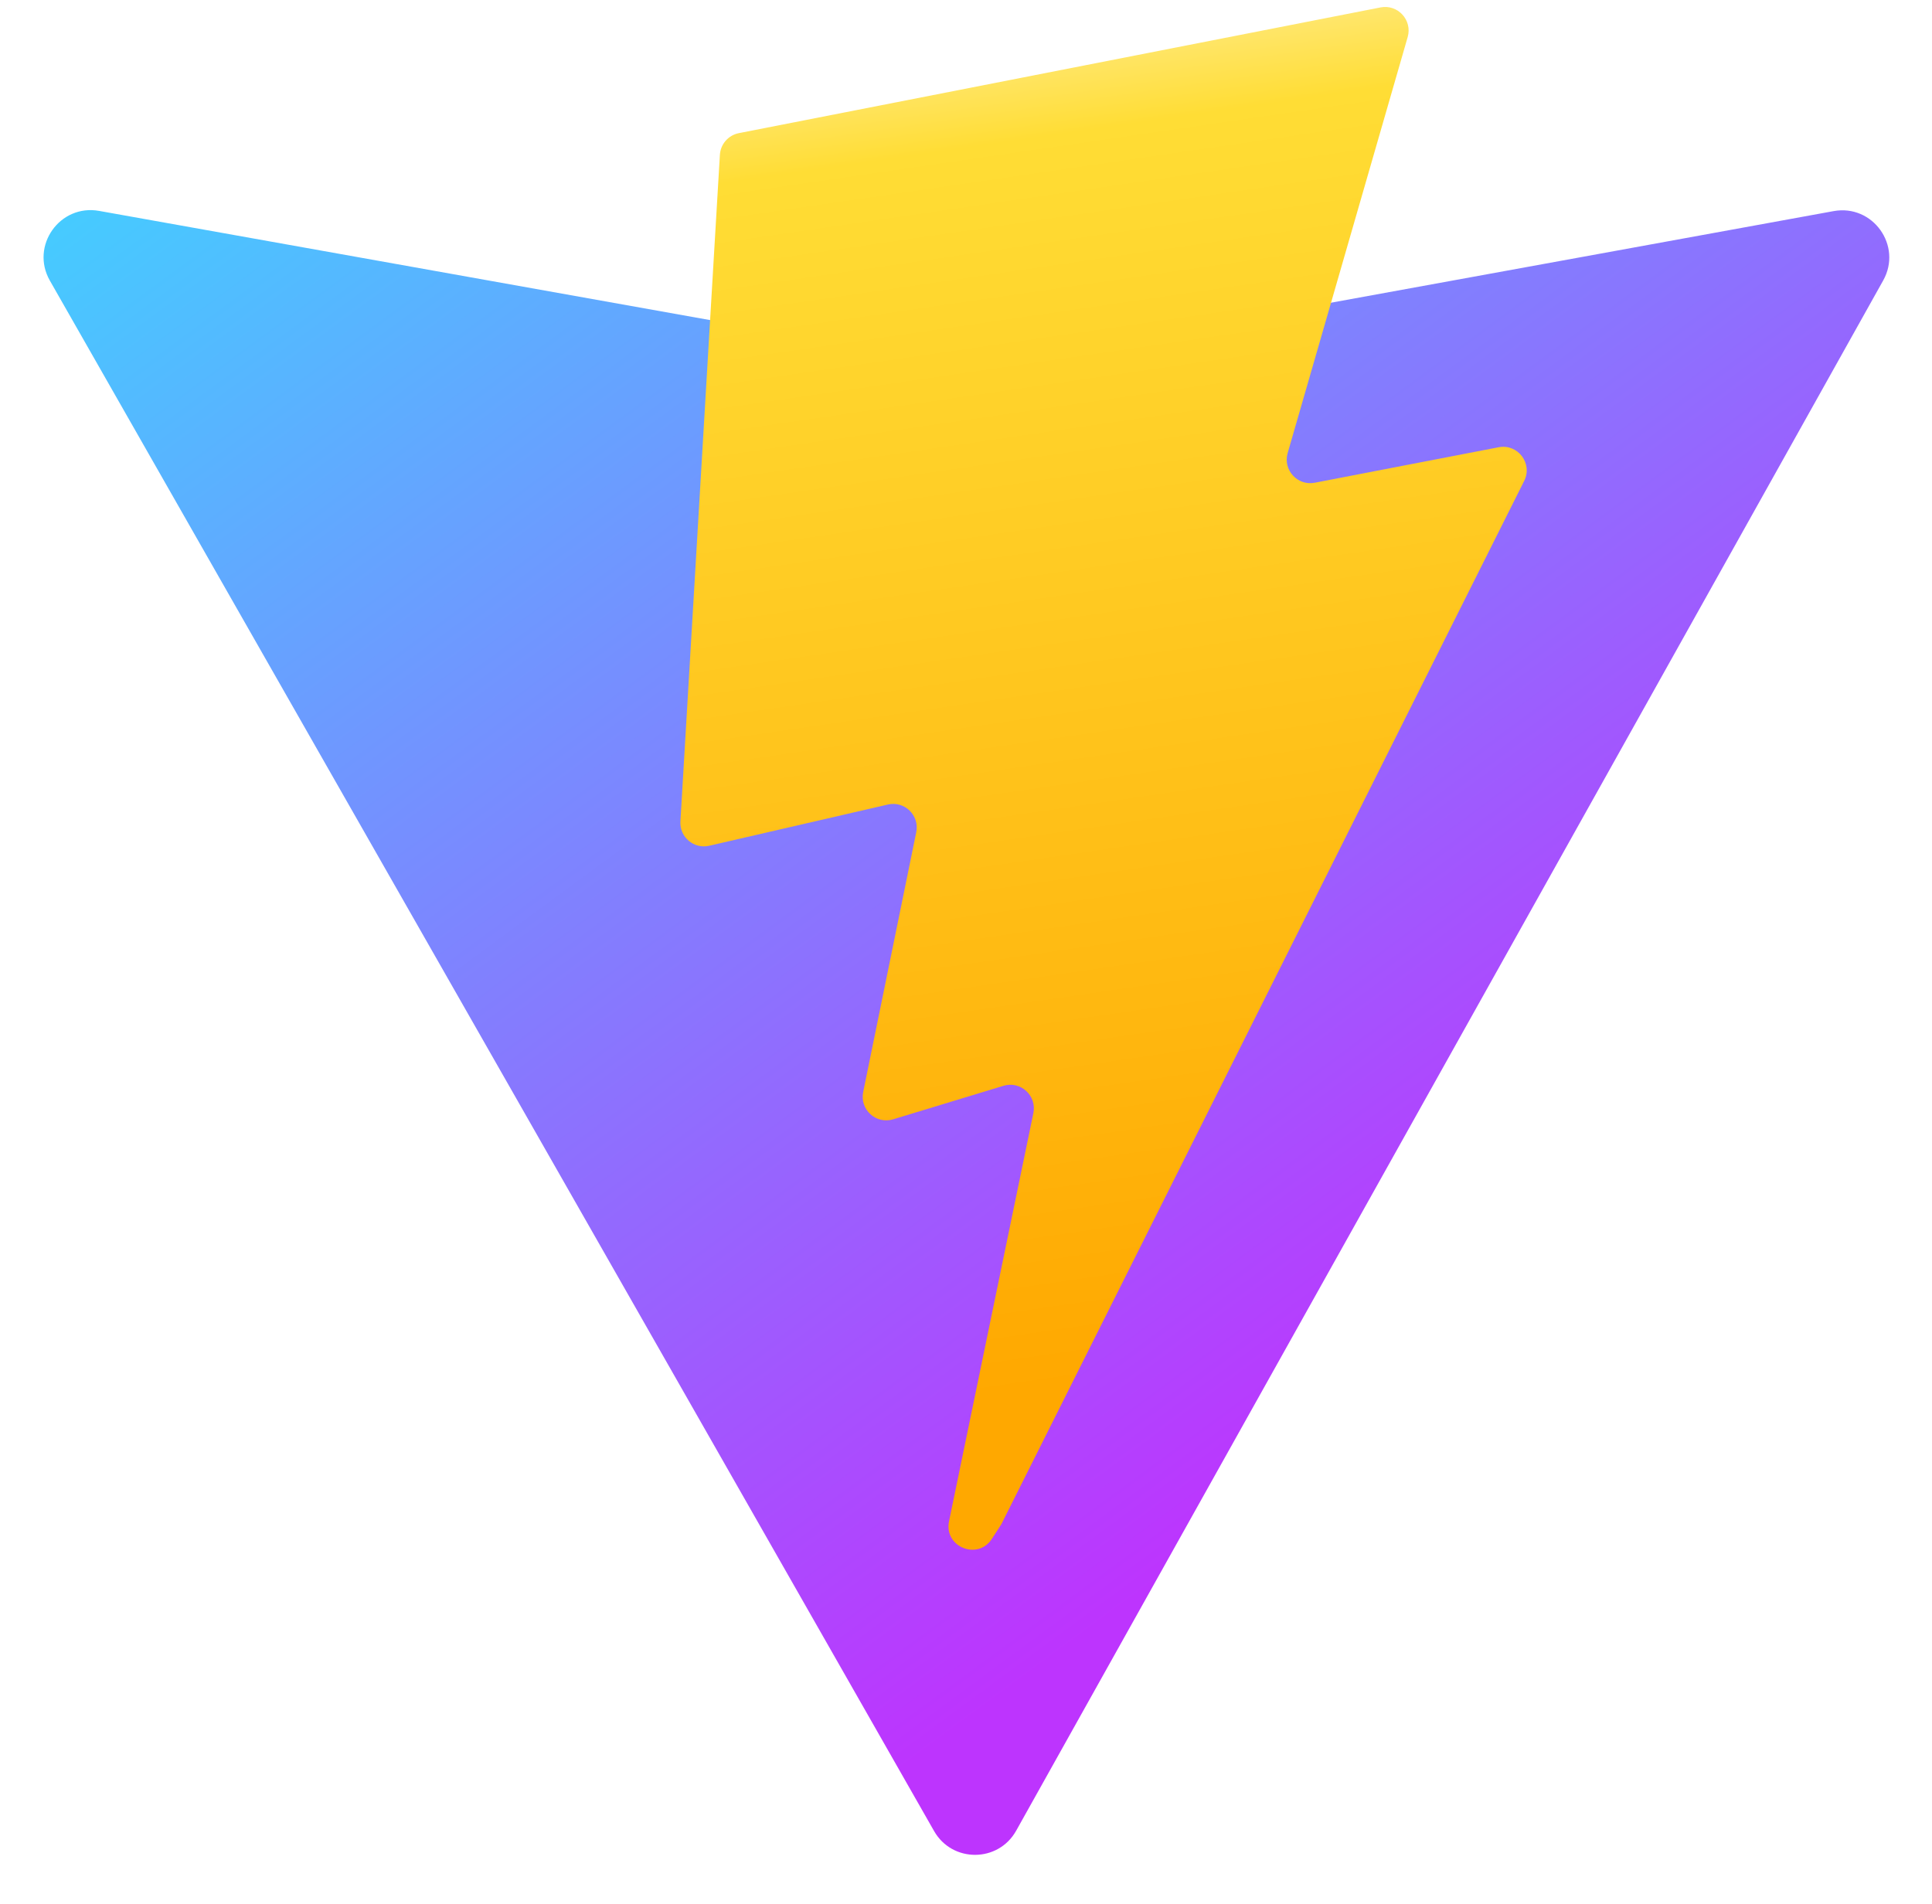
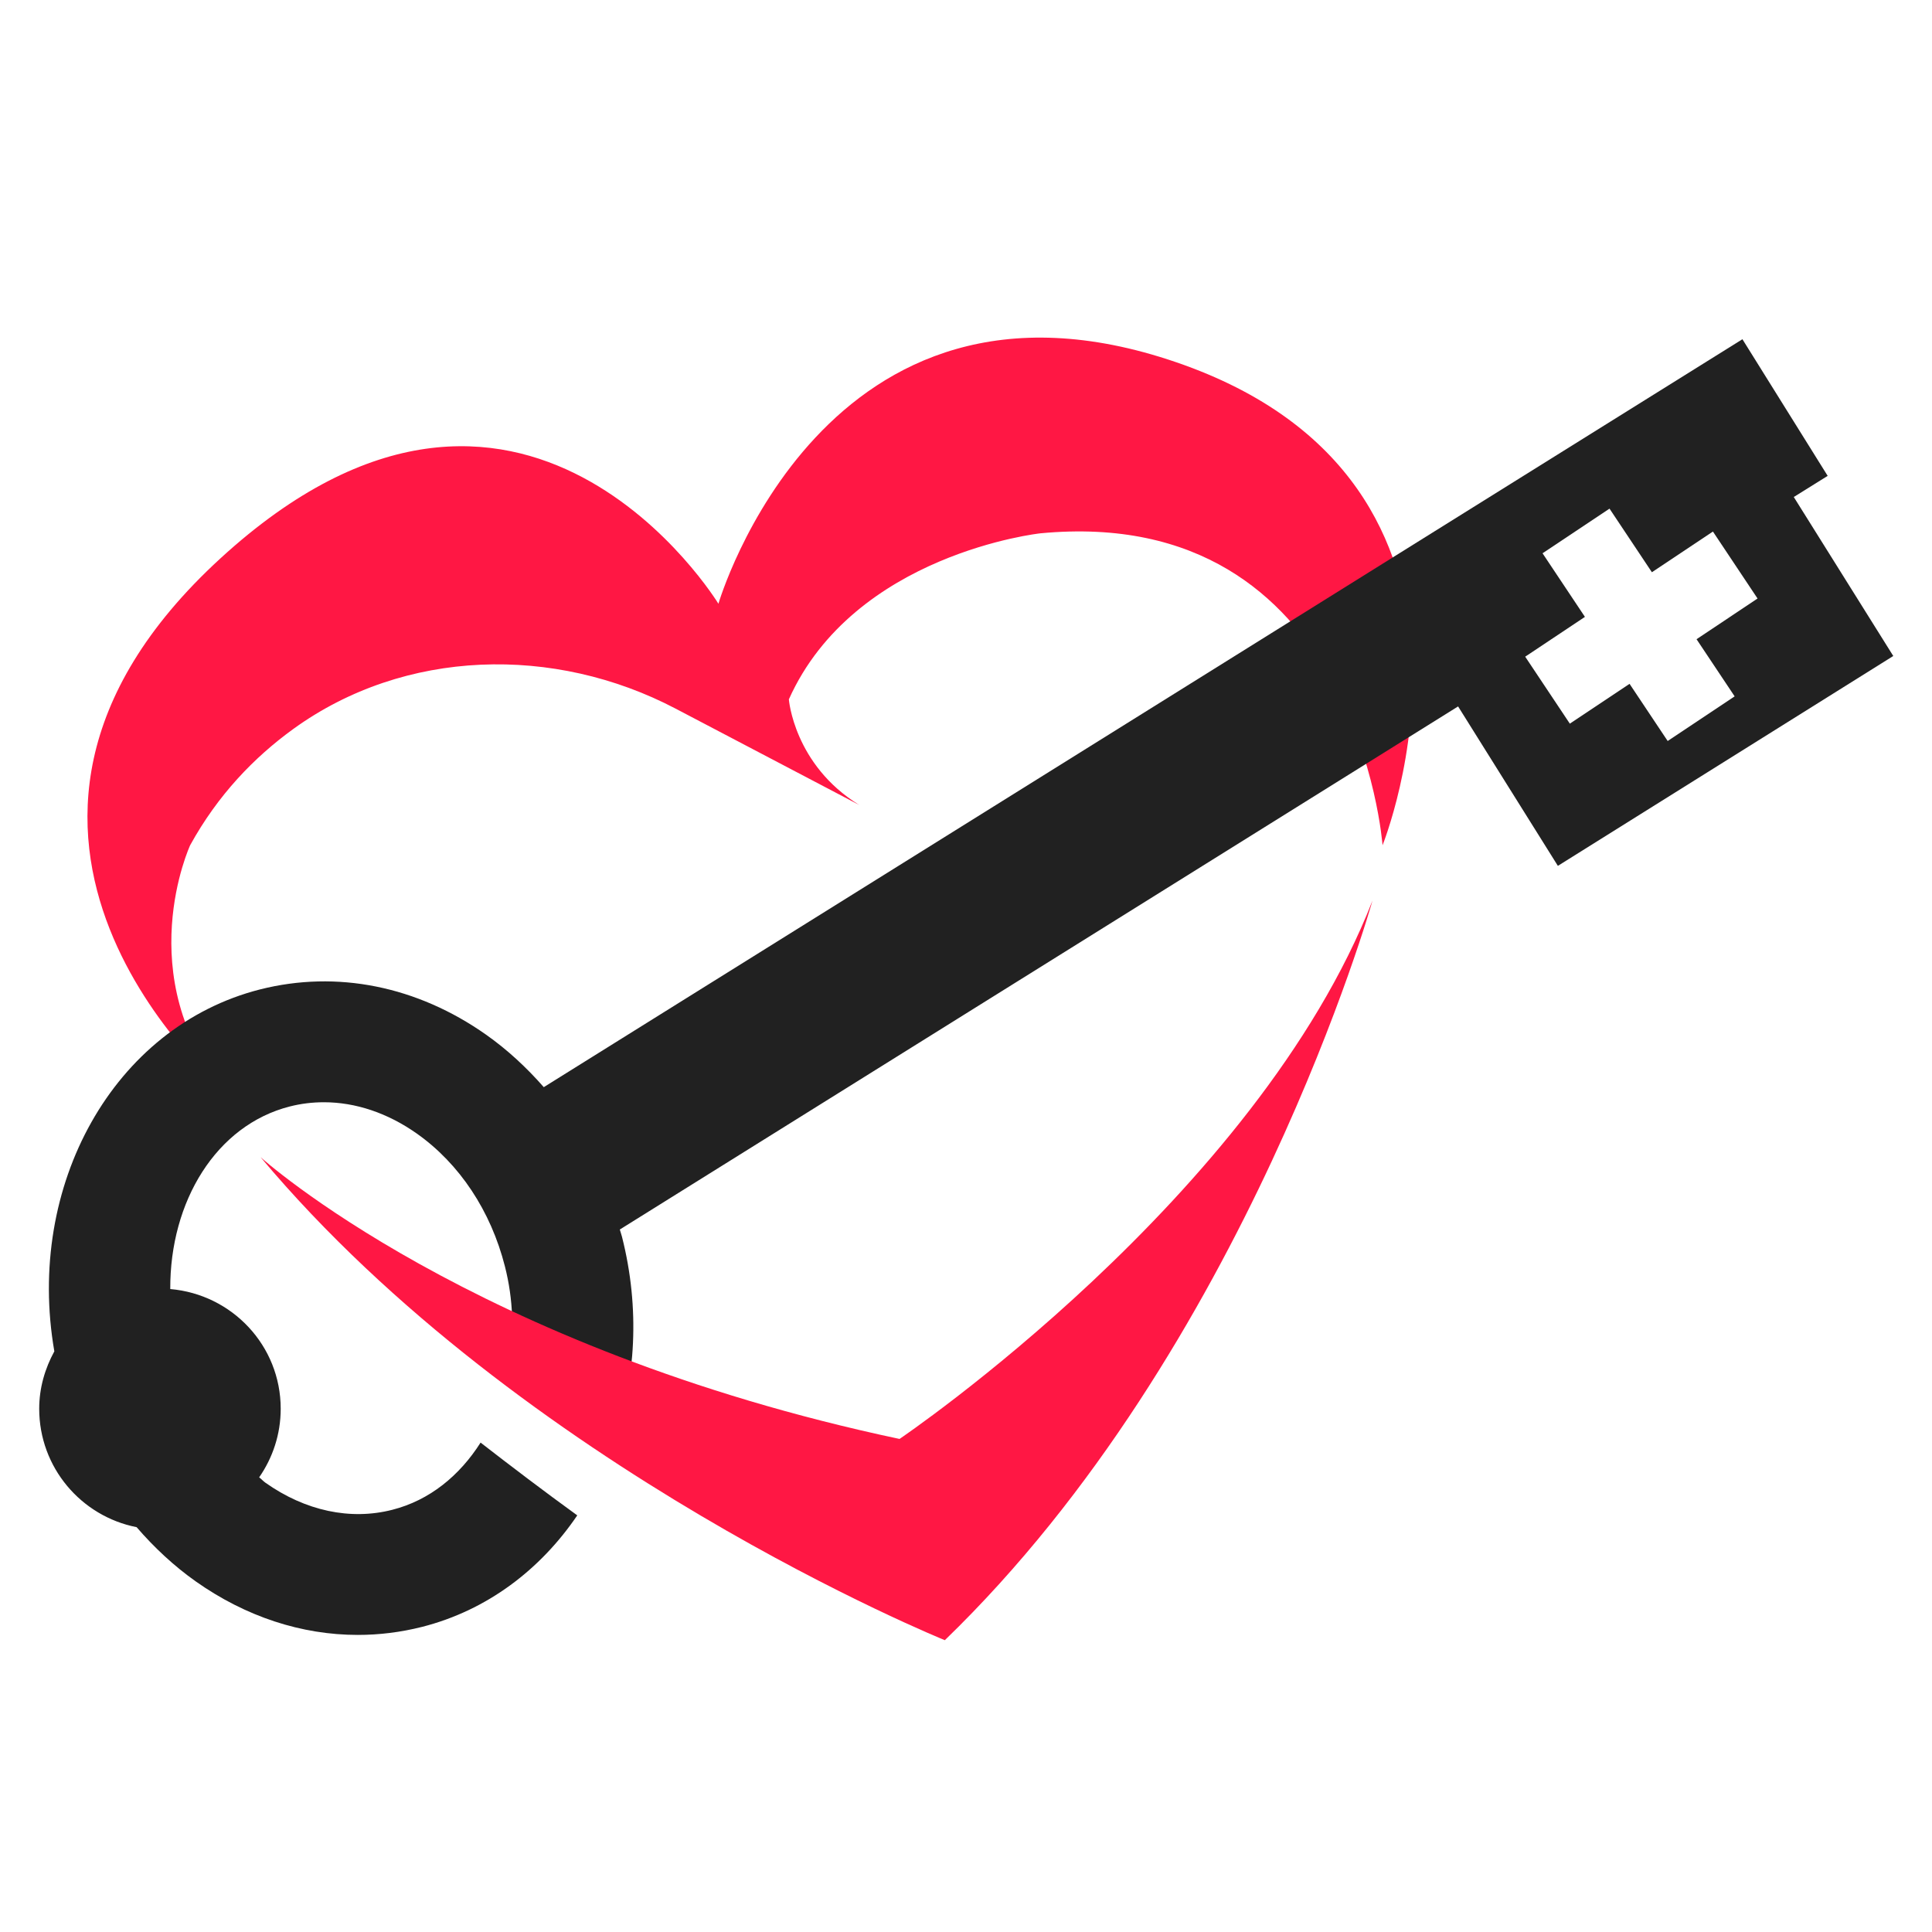
- <svg xmlns="http://www.w3.org/2000/svg" width="410" height="404" viewBox="0 0 410 404" fill="none">
-   <path d="M399.641 59.525L215.643 388.545C211.844 395.338 202.084 395.378 198.228 388.618L10.582 59.556C6.381 52.19 12.68 43.267 21.028 44.759L205.223 77.682C206.398 77.892 207.601 77.89 208.776 77.676L389.119 44.806C397.439 43.289 403.768 52.143 399.641 59.525Z" fill="url(#paint0_linear)" />
-   <path d="M292.965 1.574L156.801 28.255C154.563 28.694 152.906 30.59 152.771 32.866L144.395 174.33C144.198 177.662 147.258 180.248 150.51 179.498L188.42 170.749C191.967 169.931 195.172 173.055 194.443 176.622L183.18 231.775C182.422 235.487 185.907 238.661 189.532 237.56L212.947 230.446C216.577 229.344 220.065 232.527 219.297 236.242L201.398 322.875C200.278 328.294 207.486 331.249 210.492 326.603L212.5 323.5L323.454 102.072C325.312 98.365 322.108 94.137 318.036 94.923L279.014 102.454C275.347 103.161 272.227 99.746 273.262 96.158L298.731 7.867C299.767 4.273 296.636 0.855 292.965 1.574Z" fill="url(#paint1_linear)" />
-   <defs>
-     <linearGradient id="paint0_linear" x1="6" y1="33" x2="235" y2="344" gradientUnits="userSpaceOnUse">
-       <stop stop-color="#41D1FF" />
-       <stop offset="1" stop-color="#BD34FE" />
-     </linearGradient>
-     <linearGradient id="paint1_linear" x1="194.651" y1="8.818" x2="236.076" y2="292.989" gradientUnits="userSpaceOnUse">
-       <stop stop-color="#FFEA83" />
-       <stop offset="0.083" stop-color="#FFDD35" />
-       <stop offset="1" stop-color="#FFA800" />
-     </linearGradient>
-   </defs>
+ <svg xmlns="http://www.w3.org/2000/svg" viewBox="0 0 48 48" width="48px" height="48px">
+   <path fill="#ff1744" d="M34.349,21c0,0-0.625-8.5-8.5-7.75c0,0-4.625,0.5-6.25,4.125c0,0,0.125,1.625,1.75,2.625 l-4.563-2.394c-3.019-1.584-6.733-1.494-9.496,0.503C6.318,18.812,5.411,19.75,4.724,21c0,0-1.5,3.25,0.875,6.125 c0,0-7.625-6.375-0.125-13.25S17.849,15,17.849,15s2.625-9,11.375-6S34.349,21,34.349,21z" />
+   <path fill="#212121" d="M44.566,12.348l0.842-0.525L43.29,8.428L13.51,27.01c-0.427-0.487-0.901-0.927-1.427-1.299 c-1.717-1.212-3.712-1.613-5.623-1.129c-3.641,0.927-5.826,4.871-5.11,8.991C1.118,33.999,0.974,34.48,0.974,35 c0,1.458,1.041,2.671,2.42,2.942c0.438,0.507,0.927,0.964,1.47,1.348c1.242,0.877,2.63,1.329,4.025,1.329 c0.533,0,1.069-0.066,1.598-0.2c1.614-0.411,2.938-1.42,3.855-2.77c-0.804-0.582-1.643-1.219-2.402-1.808 c-0.521,0.82-1.265,1.433-2.192,1.669c-1.044,0.268-2.164,0.027-3.153-0.672c-0.056-0.039-0.101-0.092-0.156-0.134 C6.775,36.22,6.974,35.634,6.974,35c0-1.569-1.209-2.842-2.744-2.974c-0.01-2.178,1.141-4.071,2.97-4.536 c0.278-0.071,0.562-0.105,0.847-0.105c0.784,0,1.581,0.265,2.307,0.777c1.062,0.749,1.841,1.923,2.191,3.303 c0.21,0.825,0.226,1.638,0.113,2.398c0.819,0.641,1.734,1.342,2.593,1.972c0.544-1.549,0.655-3.325,0.202-5.108 c-0.016-0.061-0.037-0.119-0.054-0.18l20.827-12.996l2.479,3.961l8.333-5.214L44.566,12.348z M43.097,17.301l-1.664,1.109 l-0.947-1.42l-1.484,0.989l-1.109-1.664l1.484-0.989l-1.053-1.58l1.664-1.109l1.053,1.58l1.516-1.011l1.109,1.664l-1.516,1.011 L43.097,17.301z" />
+   <path fill="#ff1744" d="M6.474,28.75c0,0,5.25,4.75,15.875,7c0,0,8.875-6,11.75-13.375c0,0-3.125,11.125-10.625,18.375 C23.474,40.75,12.974,36.5,6.474,28.75z" />
</svg>
